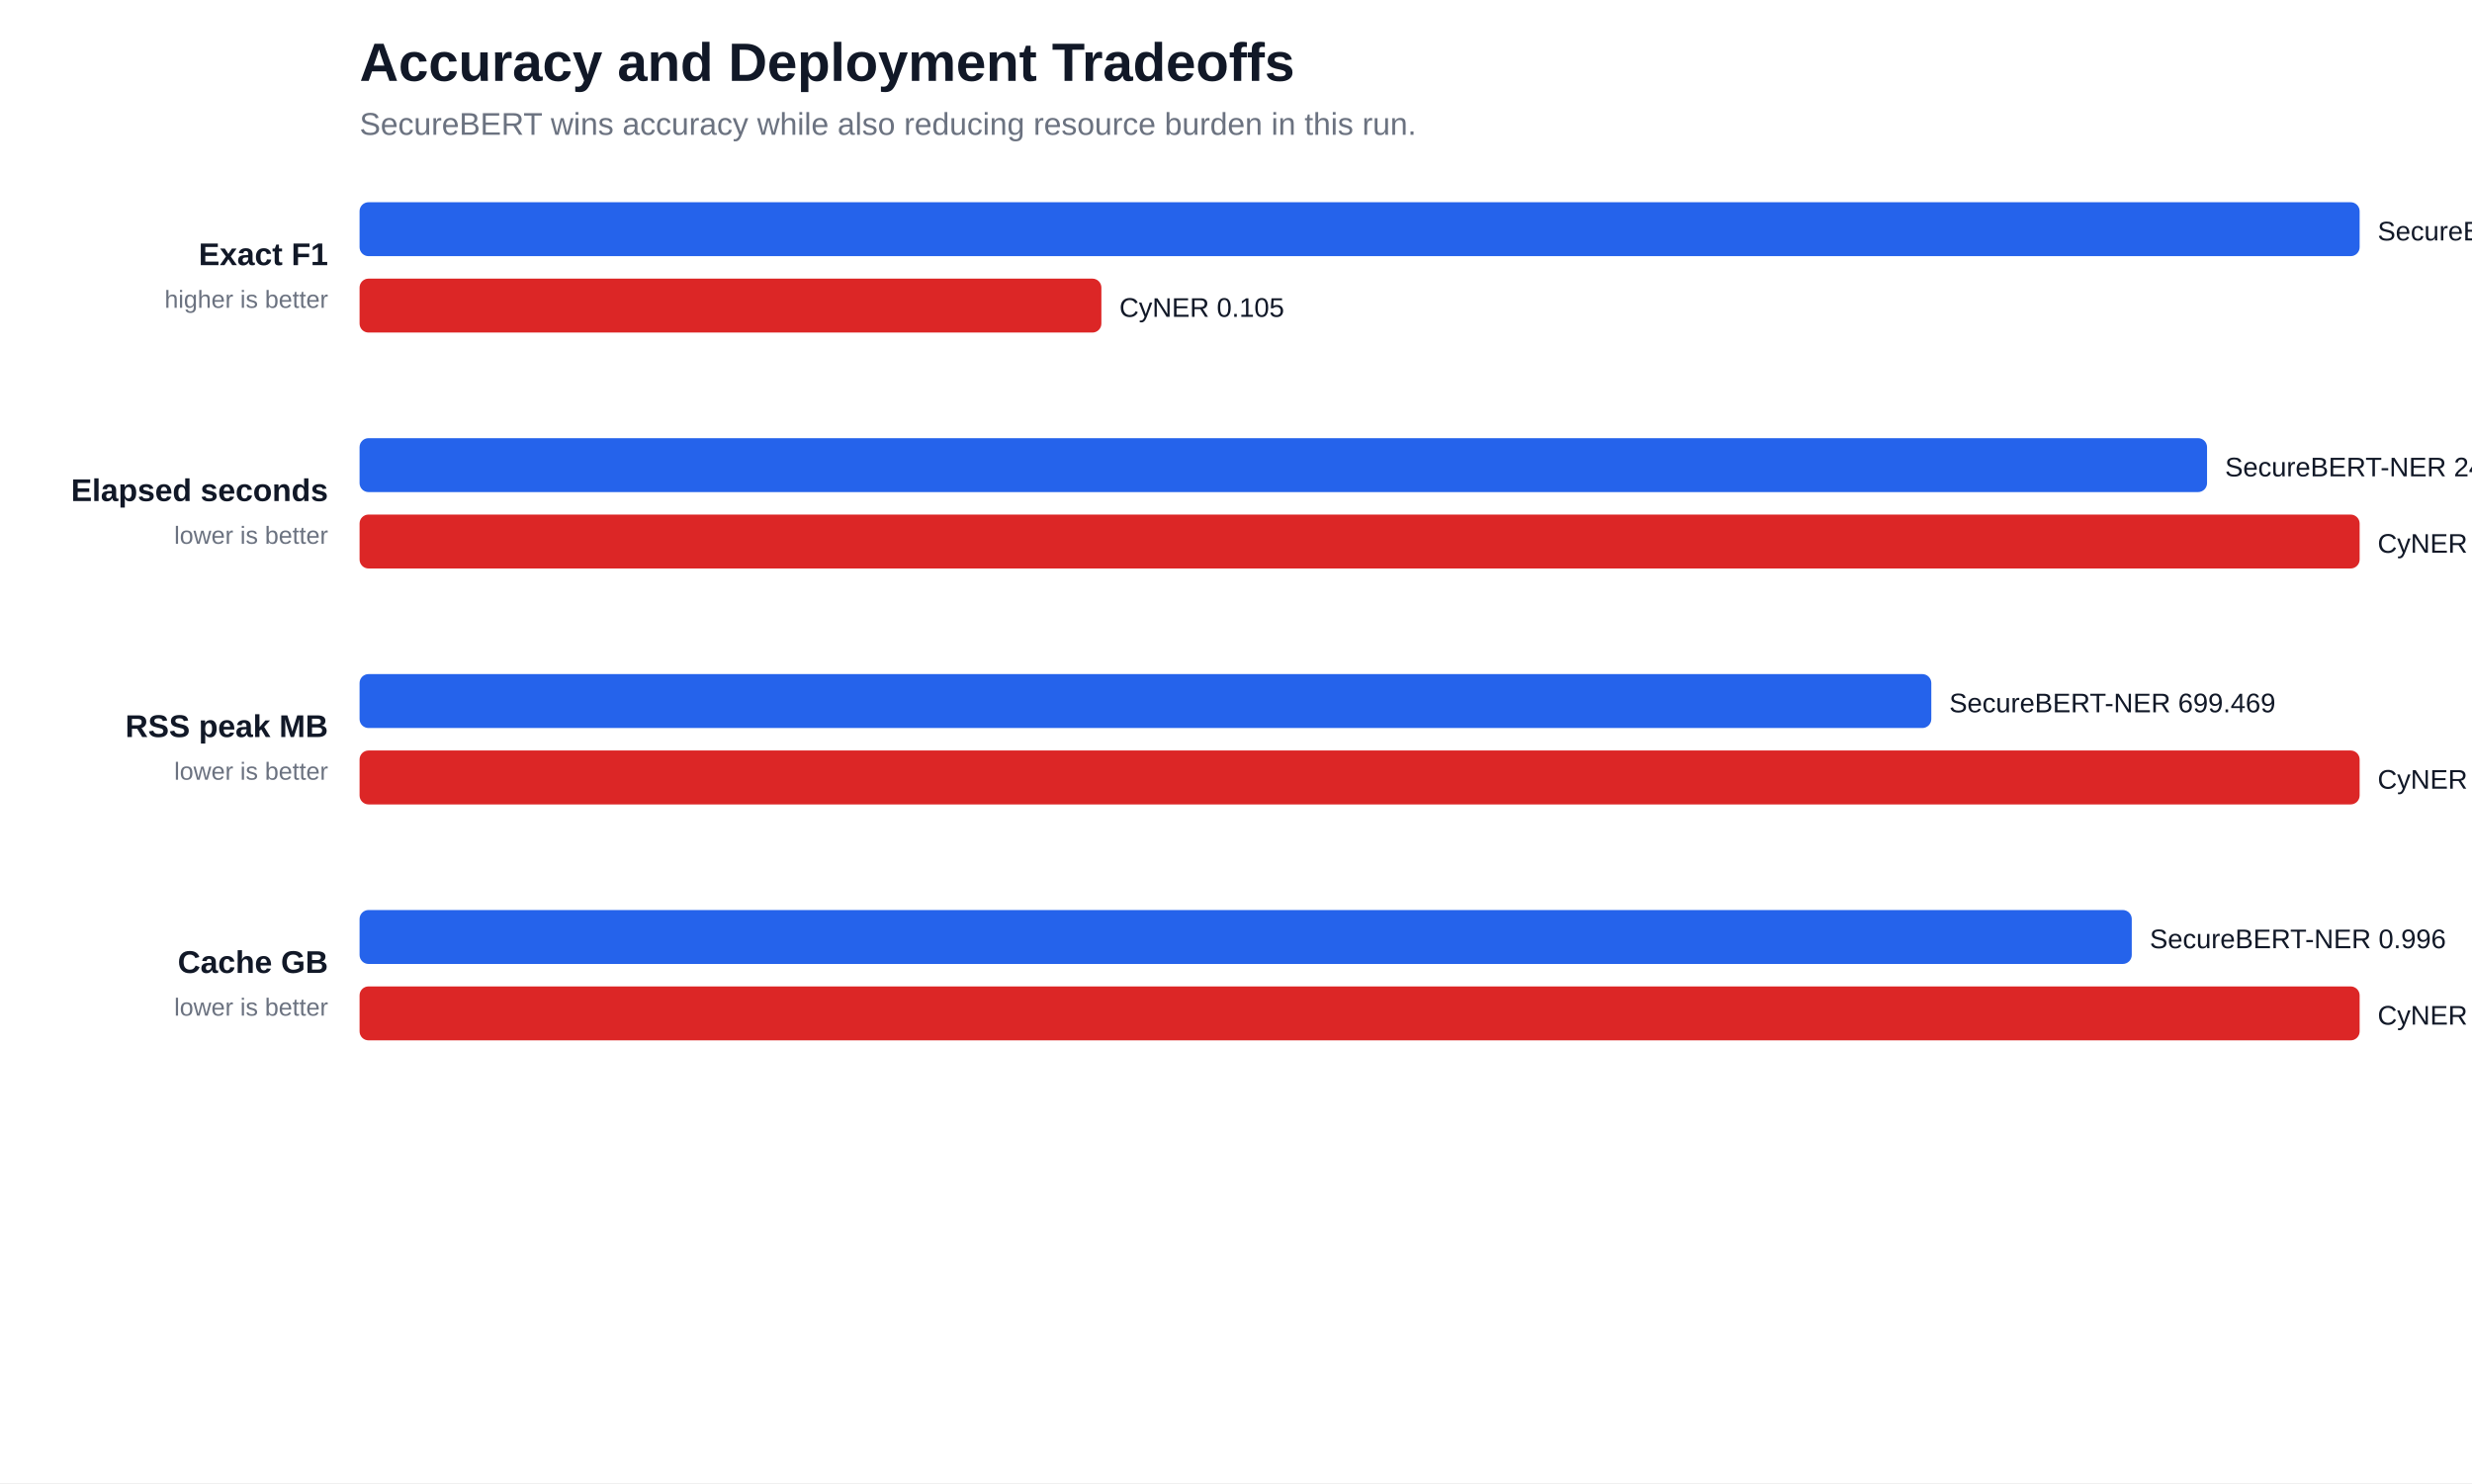
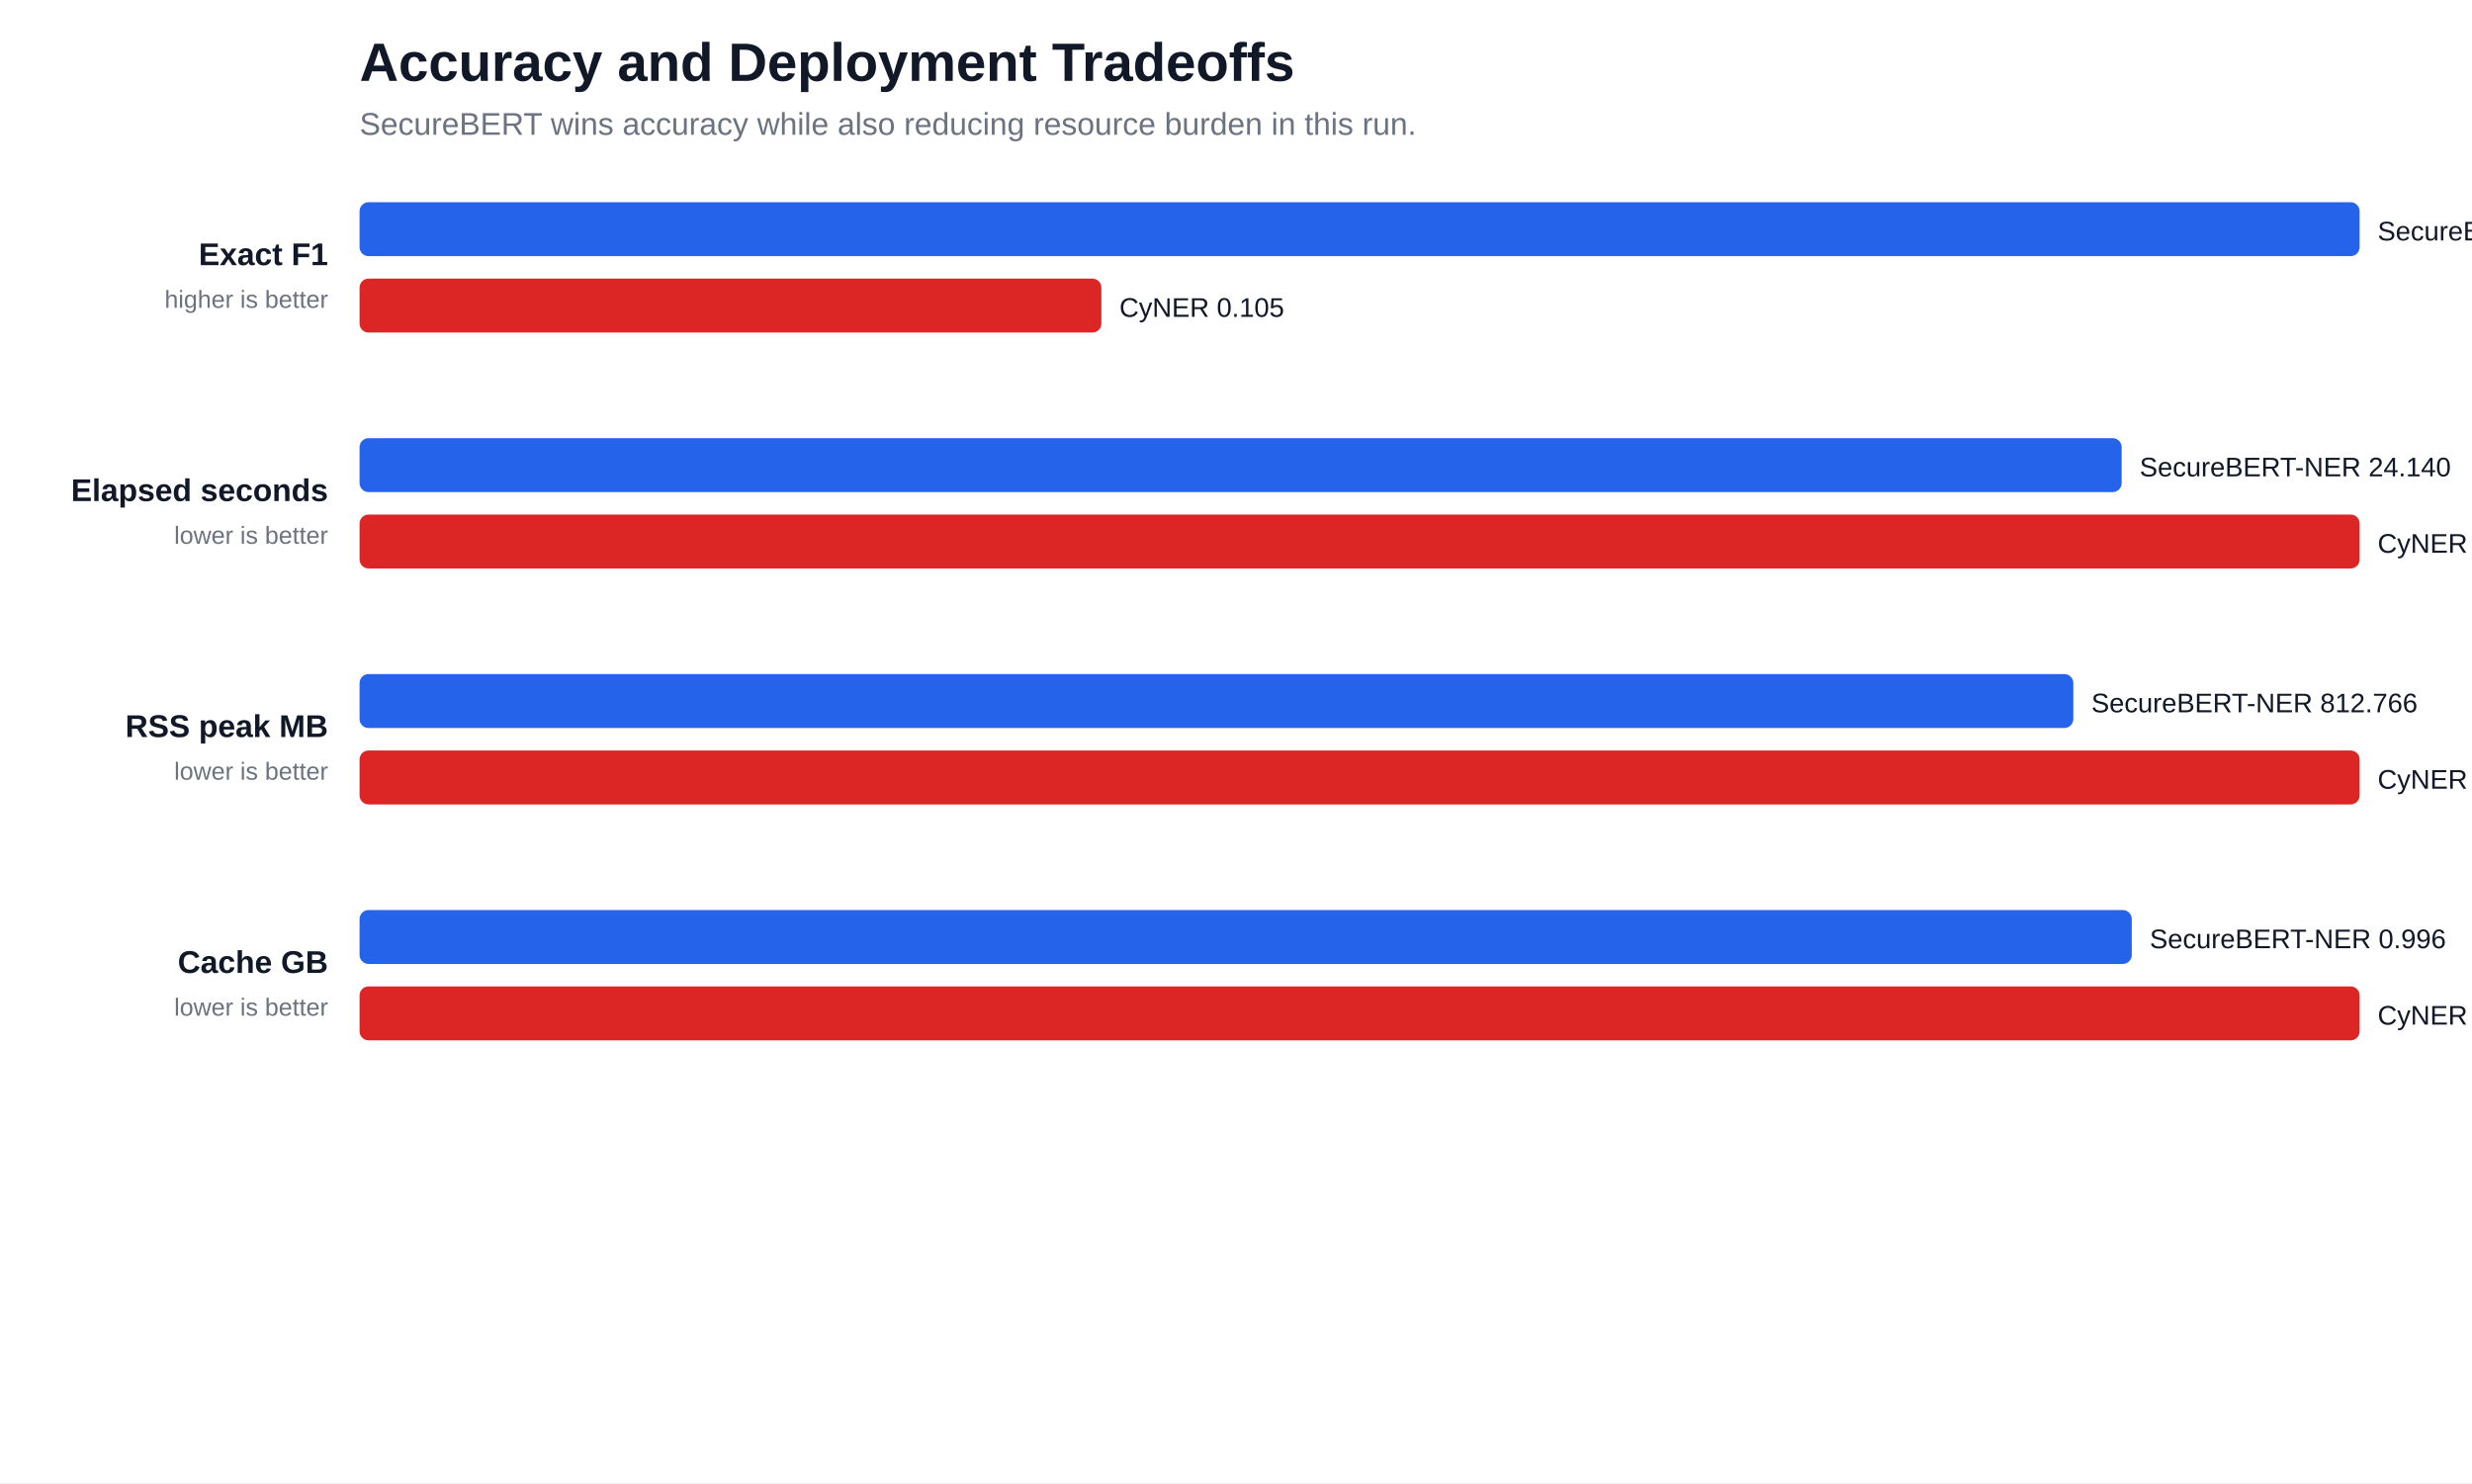
<svg xmlns="http://www.w3.org/2000/svg" width="1100" height="660" viewBox="0 0 1100 660" role="img">
  <rect width="100%" height="100%" fill="#ffffff" />
  <text x="160" y="36" font-family="Arial, sans-serif" font-size="24" font-weight="700" fill="#111827">Accuracy and Deployment Tradeoffs</text>
  <text x="160" y="60" font-family="Arial, sans-serif" font-size="14" fill="#6b7280">SecureBERT wins accuracy while also reducing resource burden in this run.</text>
  <text x="146" y="118" text-anchor="end" font-family="Arial, sans-serif" font-size="14" font-weight="700" fill="#111827">Exact F1</text>
  <text x="146" y="137" text-anchor="end" font-family="Arial, sans-serif" font-size="11" fill="#6b7280">higher is better</text>
  <rect x="160" y="90" width="890.0" height="24" rx="4" fill="#2563eb" />
  <text x="1058.0" y="107" font-family="Arial, sans-serif" font-size="12" fill="#111827">SecureBERT-NER 0.282</text>
  <rect x="160" y="124" width="330.1" height="24" rx="4" fill="#dc2626" />
  <text x="498.1" y="141" font-family="Arial, sans-serif" font-size="12" fill="#111827">CyNER 0.105</text>
  <text x="146" y="223" text-anchor="end" font-family="Arial, sans-serif" font-size="14" font-weight="700" fill="#111827">Elapsed seconds</text>
  <text x="146" y="242" text-anchor="end" font-family="Arial, sans-serif" font-size="11" fill="#6b7280">lower is better</text>
-   <rect x="160" y="195" width="822.1" height="24" rx="4" fill="#2563eb" />
-   <text x="990.1" y="212" font-family="Arial, sans-serif" font-size="12" fill="#111827">SecureBERT-NER 24.468</text>
+   <rect x="160" y="195" width="784.1" height="24" rx="4" fill="#2563eb" />
+   <text x="952.1" y="212" font-family="Arial, sans-serif" font-size="12" fill="#111827">SecureBERT-NER 24.140</text>
  <rect x="160" y="229" width="890.0" height="24" rx="4" fill="#dc2626" />
-   <text x="1058.0" y="246" font-family="Arial, sans-serif" font-size="12" fill="#111827">CyNER 26.489</text>
+   <text x="1058.0" y="246" font-family="Arial, sans-serif" font-size="12" fill="#111827">CyNER 27.400</text>
  <text x="146" y="328" text-anchor="end" font-family="Arial, sans-serif" font-size="14" font-weight="700" fill="#111827">RSS peak MB</text>
  <text x="146" y="347" text-anchor="end" font-family="Arial, sans-serif" font-size="11" fill="#6b7280">lower is better</text>
-   <rect x="160" y="300" width="699.4" height="24" rx="4" fill="#2563eb" />
-   <text x="867.4" y="317" font-family="Arial, sans-serif" font-size="12" fill="#111827">SecureBERT-NER 699.469</text>
+   <rect x="160" y="300" width="762.6" height="24" rx="4" fill="#2563eb" />
+   <text x="930.6" y="317" font-family="Arial, sans-serif" font-size="12" fill="#111827">SecureBERT-NER 812.766</text>
  <rect x="160" y="334" width="890.0" height="24" rx="4" fill="#dc2626" />
-   <text x="1058.0" y="351" font-family="Arial, sans-serif" font-size="12" fill="#111827">CyNER 890.047</text>
+   <text x="1058.0" y="351" font-family="Arial, sans-serif" font-size="12" fill="#111827">CyNER 948.531</text>
  <text x="146" y="433" text-anchor="end" font-family="Arial, sans-serif" font-size="14" font-weight="700" fill="#111827">Cache GB</text>
  <text x="146" y="452" text-anchor="end" font-family="Arial, sans-serif" font-size="11" fill="#6b7280">lower is better</text>
  <rect x="160" y="405" width="788.6" height="24" rx="4" fill="#2563eb" />
  <text x="956.6" y="422" font-family="Arial, sans-serif" font-size="12" fill="#111827">SecureBERT-NER 0.996</text>
  <rect x="160" y="439" width="890.0" height="24" rx="4" fill="#dc2626" />
  <text x="1058.0" y="456" font-family="Arial, sans-serif" font-size="12" fill="#111827">CyNER 1.124</text>
</svg>
